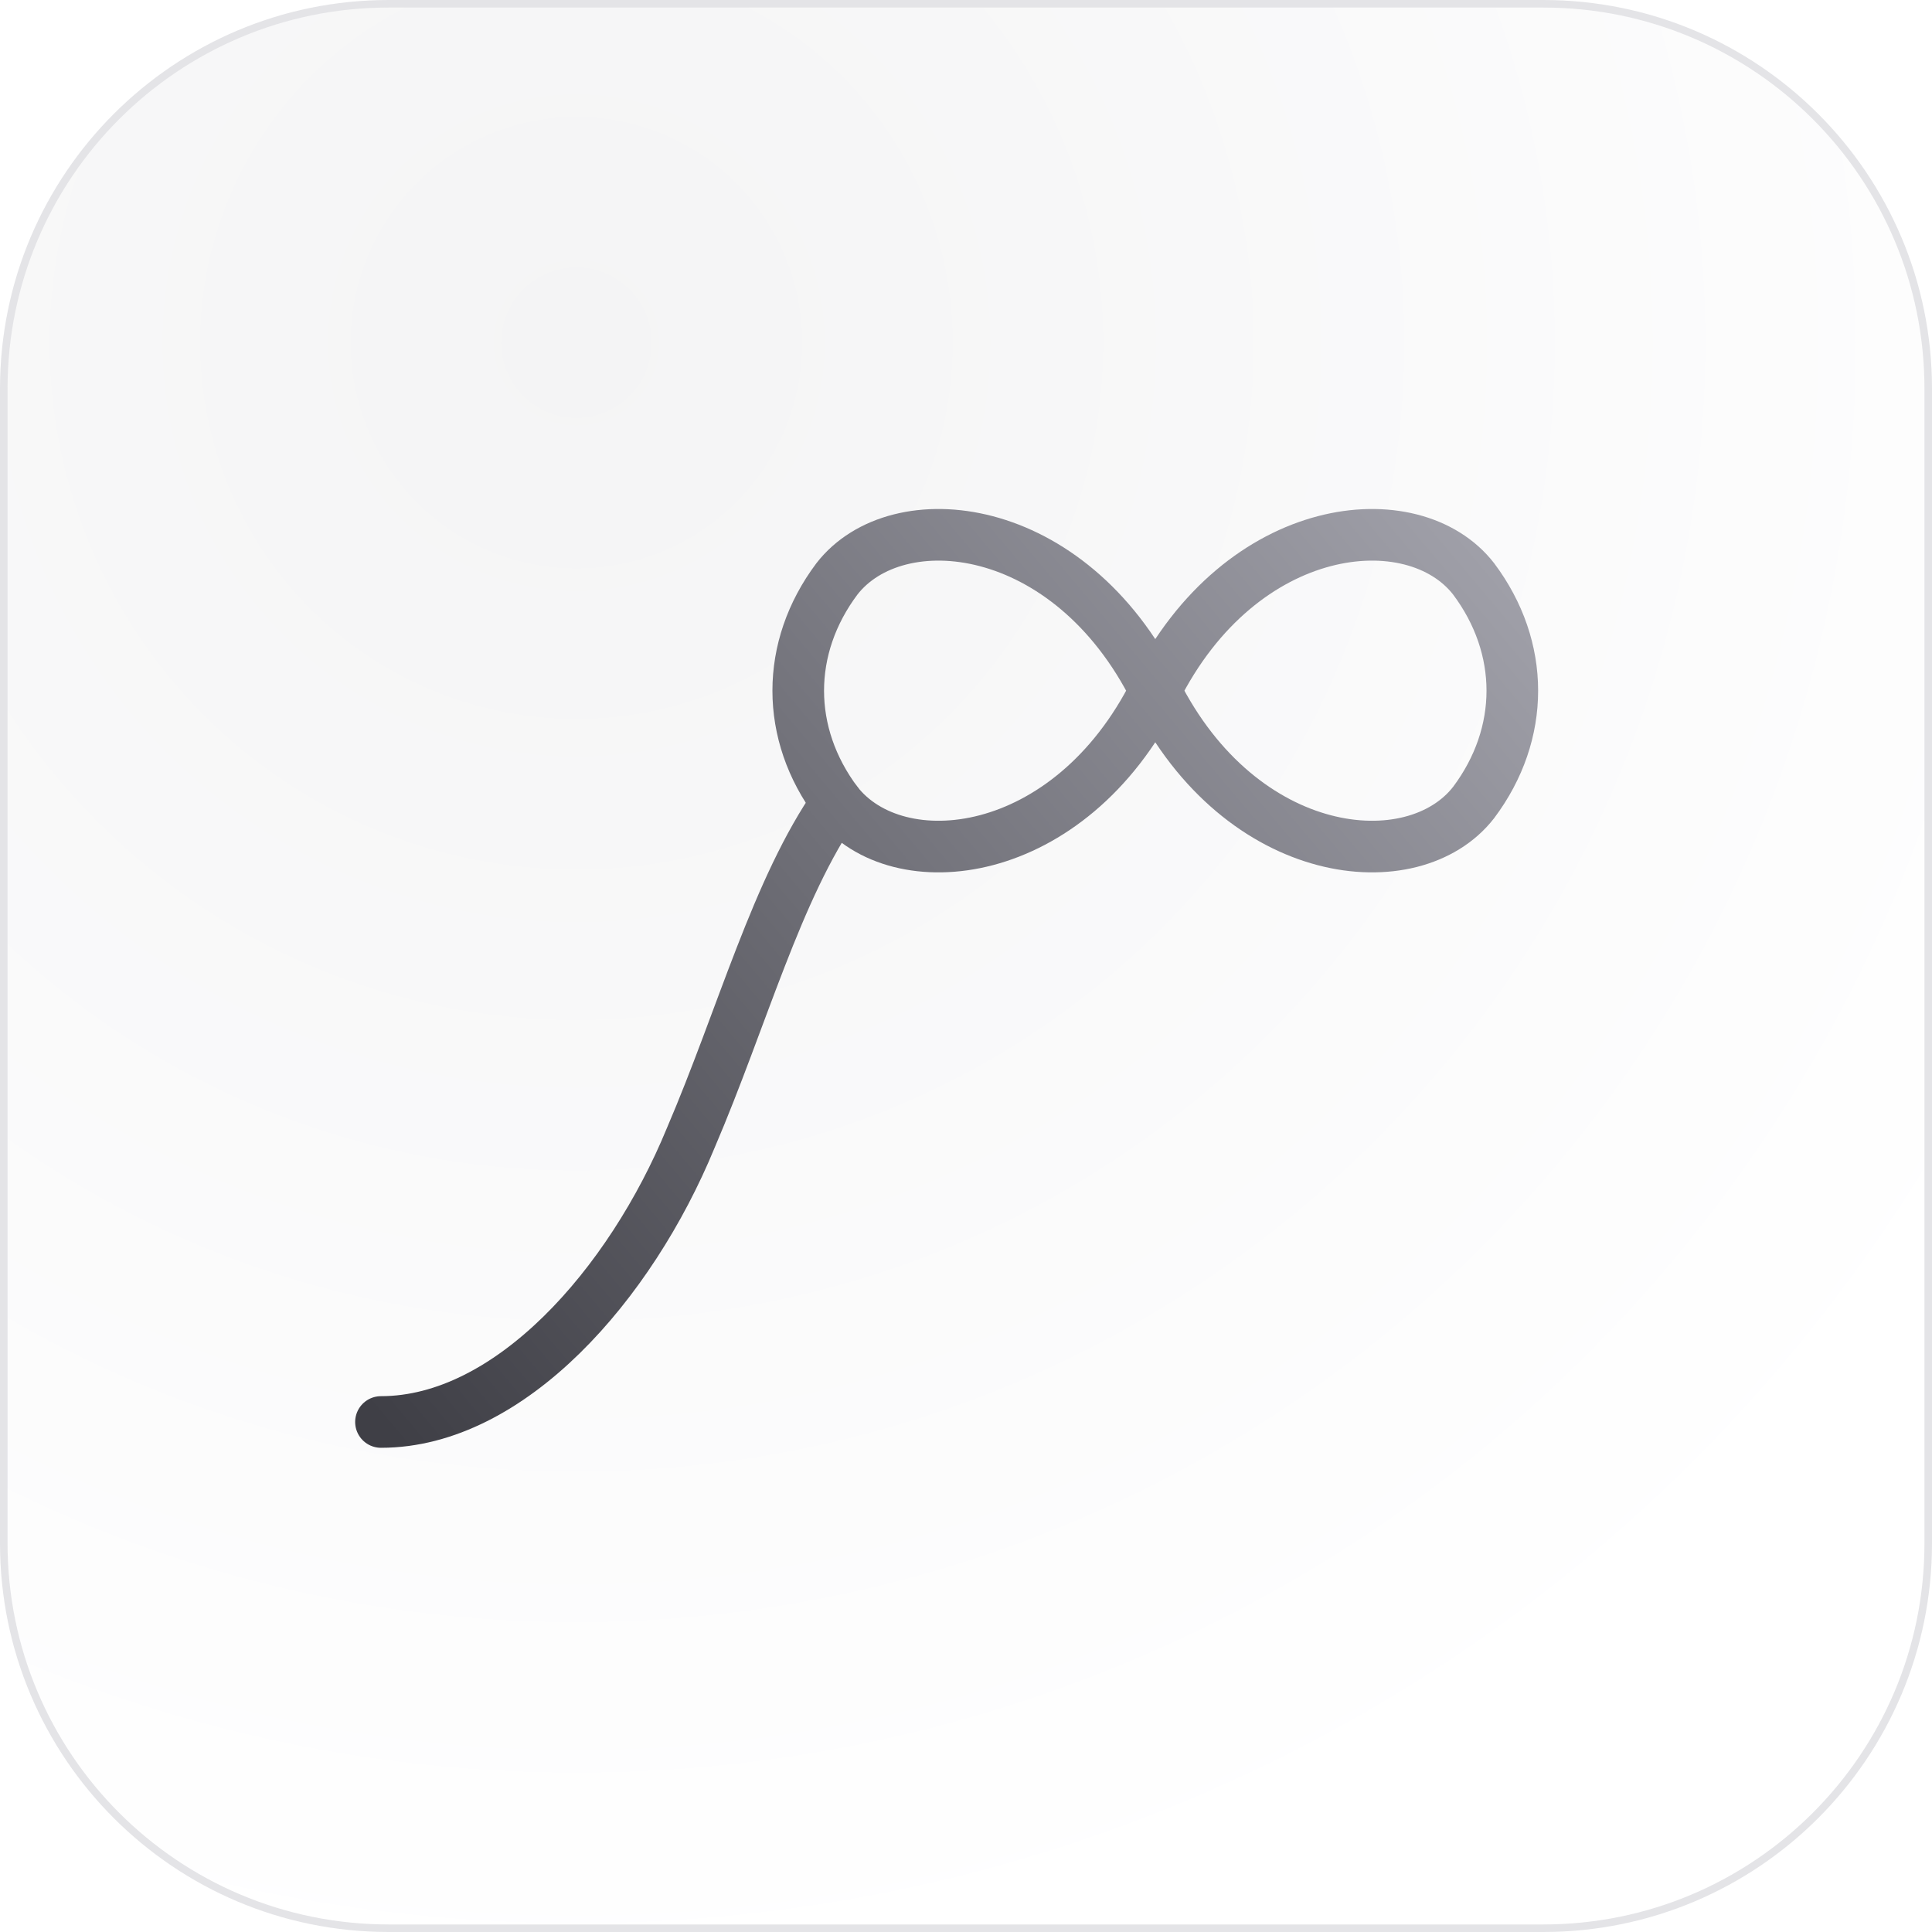
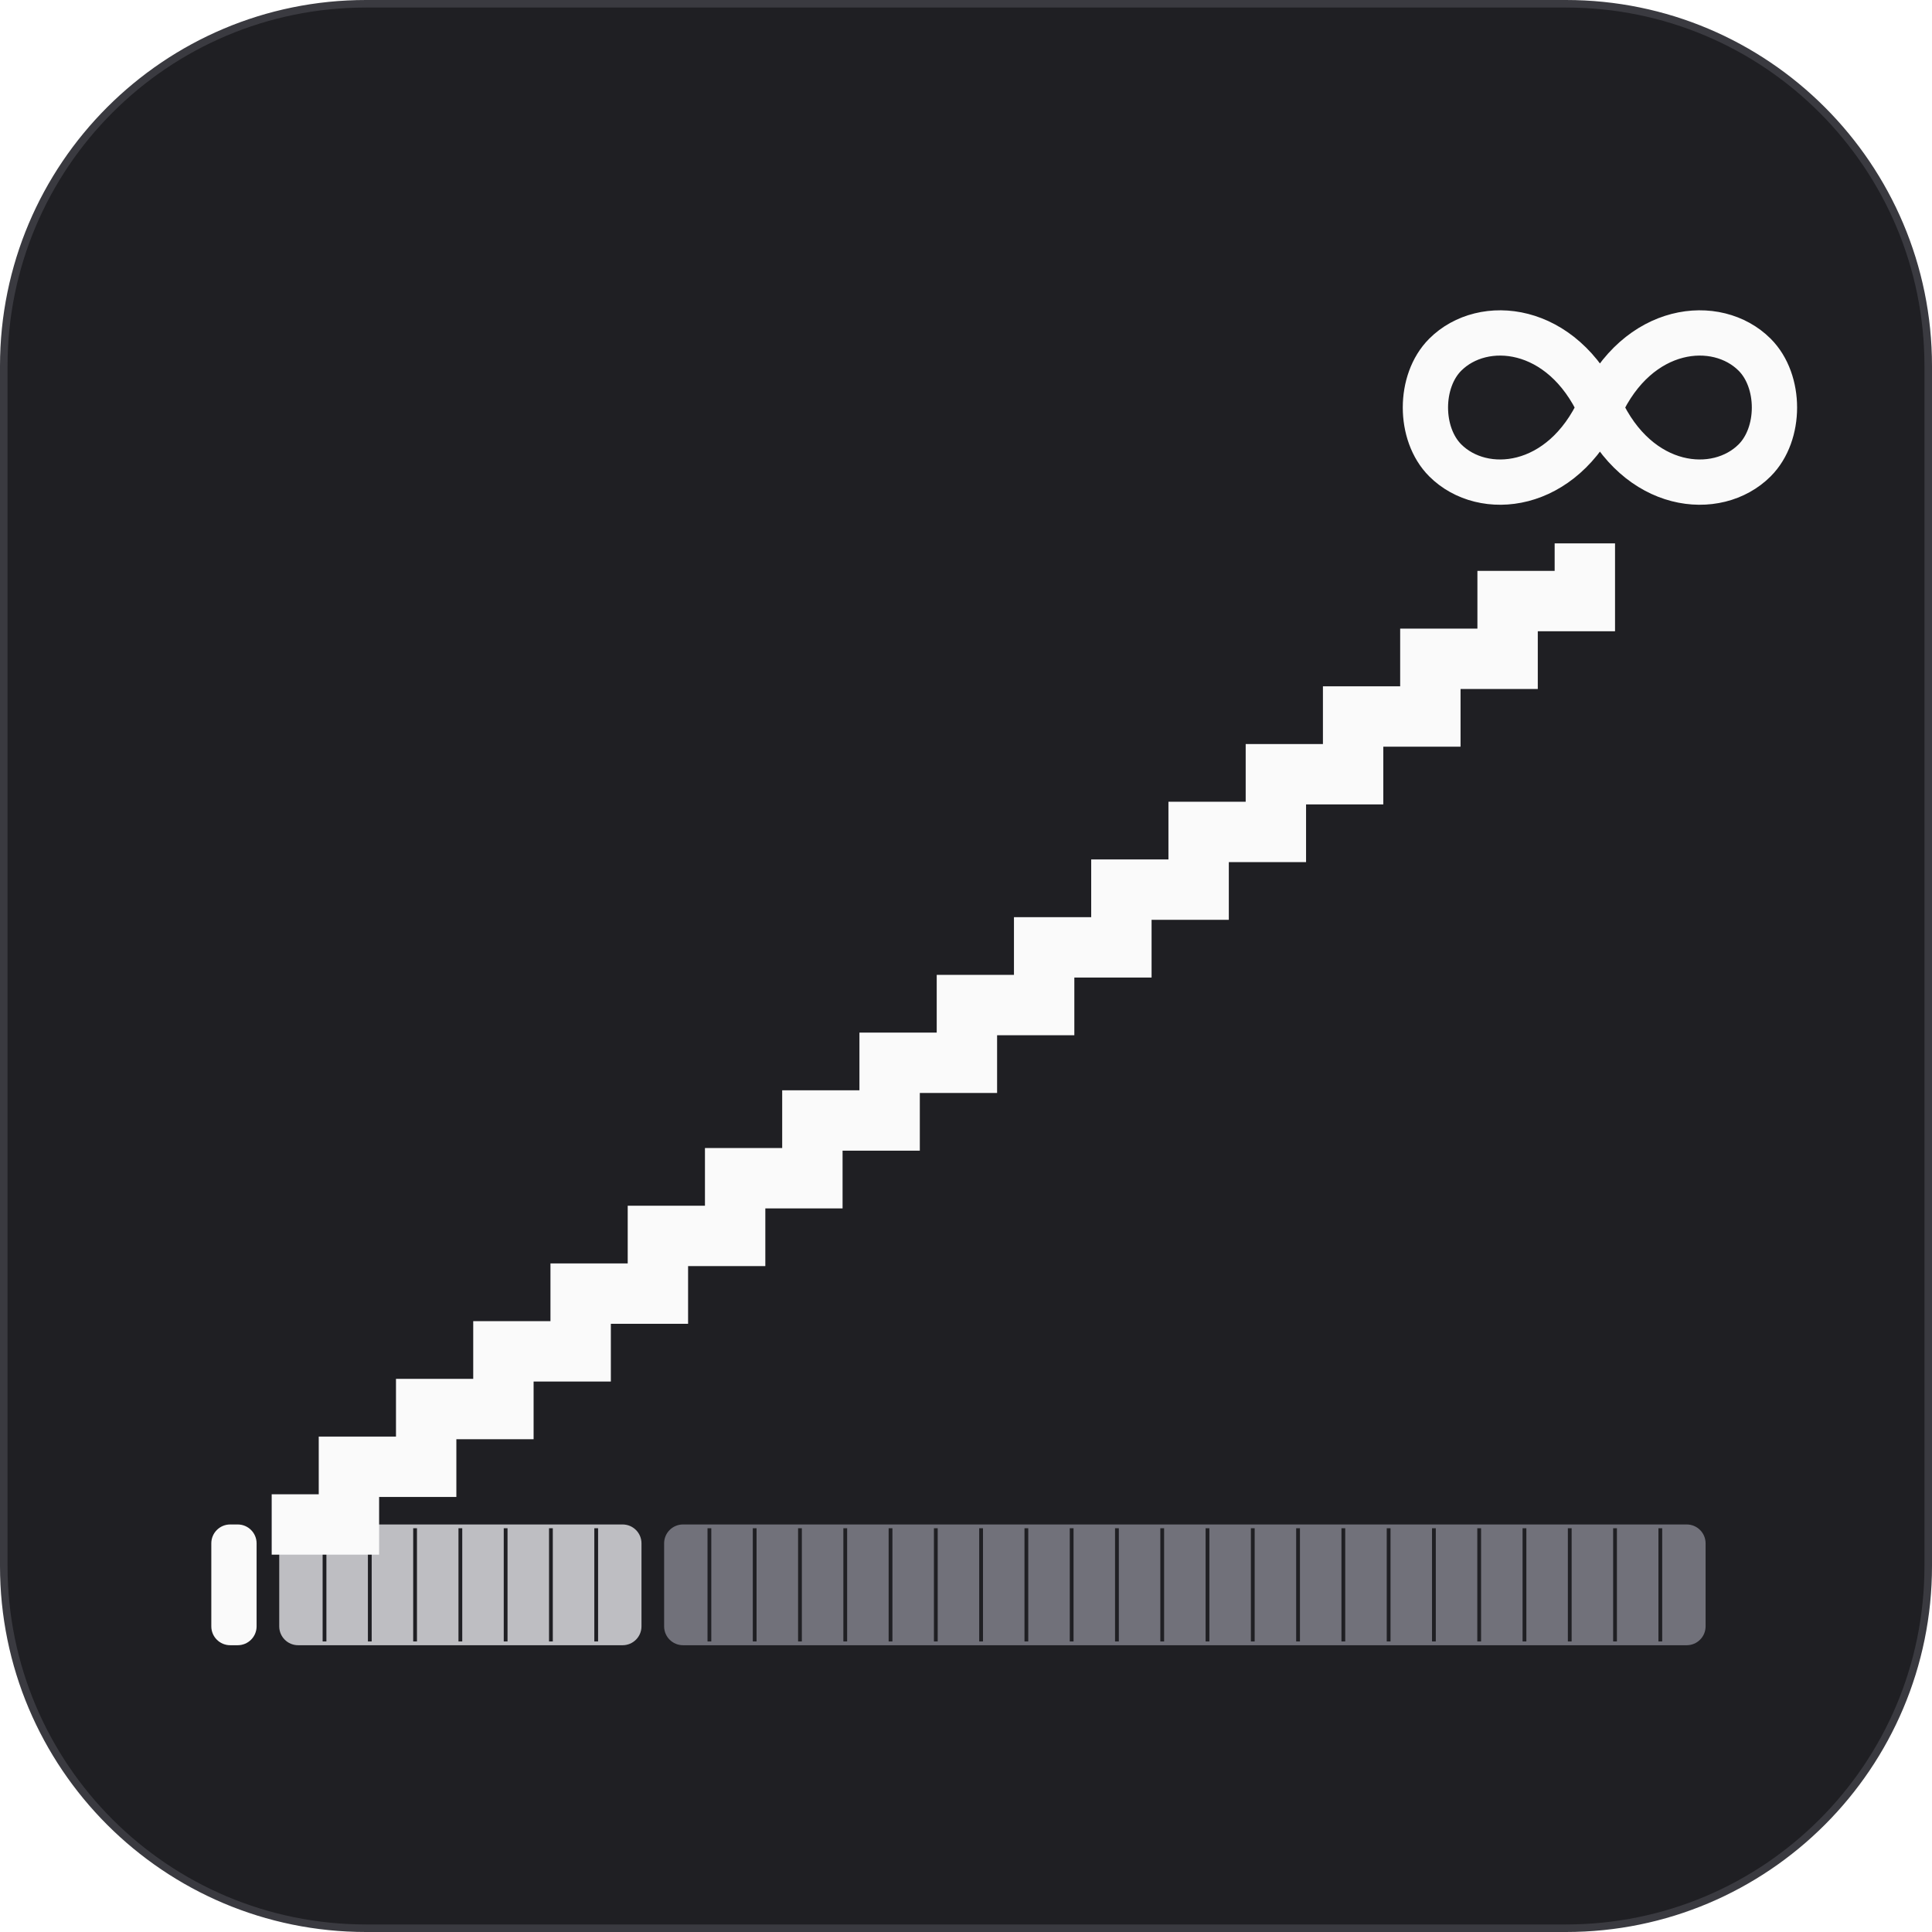
- <svg xmlns="http://www.w3.org/2000/svg" viewBox="0 0 512 512" width="512" height="512" role="img" aria-label="ea-FRDT icon">
-   <defs>
-     <linearGradient id="mark" x1="120" y1="362" x2="374" y2="148" gradientUnits="userSpaceOnUse">
-       <stop offset="0" stop-color="#3F3F46" />
-       <stop offset="1" stop-color="#A1A1AA" />
-     </linearGradient>
-     <radialGradient id="wash" cx="30%" cy="18%" r="85%">
-       <stop offset="0" stop-color="#F4F4F5" />
-       <stop offset="1" stop-color="#FFFFFF" />
-     </radialGradient>
-   </defs>
-   <rect x="1" y="1" width="510" height="510" rx="102" fill="url(#wash)" stroke="#E4E4E7" stroke-width="2" />
-   <g transform="translate(256,256) scale(1.14) translate(-256,-256)">
-     <path d="M120 362C150 362 178 330 192 296C204 268 212 238 226 218" fill="none" stroke="url(#mark)" stroke-width="12" stroke-linecap="round" />
-     <path d="M300 192C280 152 240 148 226 166C214 182 214 202 226 218C240 236 280 232 300 192              C320 152 360 148 374 166C386 182 386 202 374 218C360 236 320 232 300 192" fill="none" stroke="url(#mark)" stroke-width="12" stroke-linecap="round" />
+ <svg xmlns="http://www.w3.org/2000/svg" viewBox="0 0 512 512" width="512" height="512" role="img" aria-label="ea-FRDT mark: a stepped walk rising from an IEEE-754 bit field to infinity">
+   <rect x="1" y="1" width="510" height="510" rx="96" fill="#1F1F23" stroke="#3A3A40" stroke-width="2" />
+   <rect x="56" y="404" width="12" height="32" rx="5" fill="#FAFAFA" />
+   <rect x="74" y="404" width="96" height="32" rx="5" fill="#BEBEC2" />
+   <rect x="176" y="404" width="276" height="32" rx="5" fill="#71717A" />
+   <g stroke="#1F1F23" stroke-width="1">
+     <path d="M86 405V435M98 405V435M110 405V435M122 405V435M134 405V435M146 405V435M158 405V435" />
+     <path d="M188 405V435M200 405V435M212 405V435M224 405V435M236 405V435M248 405V435M260 405V435M272 405V435M284 405V435M296 405V435M308 405V435M320 405V435M332 405V435M344 405V435M356 405V435M368 405V435M380 405V435M392 405V435M404 405V435M416 405V435M428 405V435M440 405V435" />
  </g>
+   <path d="M72 404H92.47V388.71H112.94V373.41H133.41V358.12H153.88V342.82H174.35V327.53H194.82V312.24H215.29V296.94H235.76V281.65H256.24V266.35H276.71V251.06H297.18V235.76H317.65V220.47H338.12V205.18H358.59V189.88H379.06V174.59H399.53V159.29H420V144" fill="none" stroke="#FAFAFA" stroke-width="16" stroke-linejoin="miter" stroke-linecap="butt" />
+   <path d="M424 108C414 86 393 84 383 94C376 101 376 115 383 122C393 132 414 130 424 108C434 86 455 84 465 94C472 101 472 115 465 122C455 132 434 130 424 108" fill="none" stroke="#FAFAFA" stroke-width="12" stroke-linecap="round" />
</svg>
